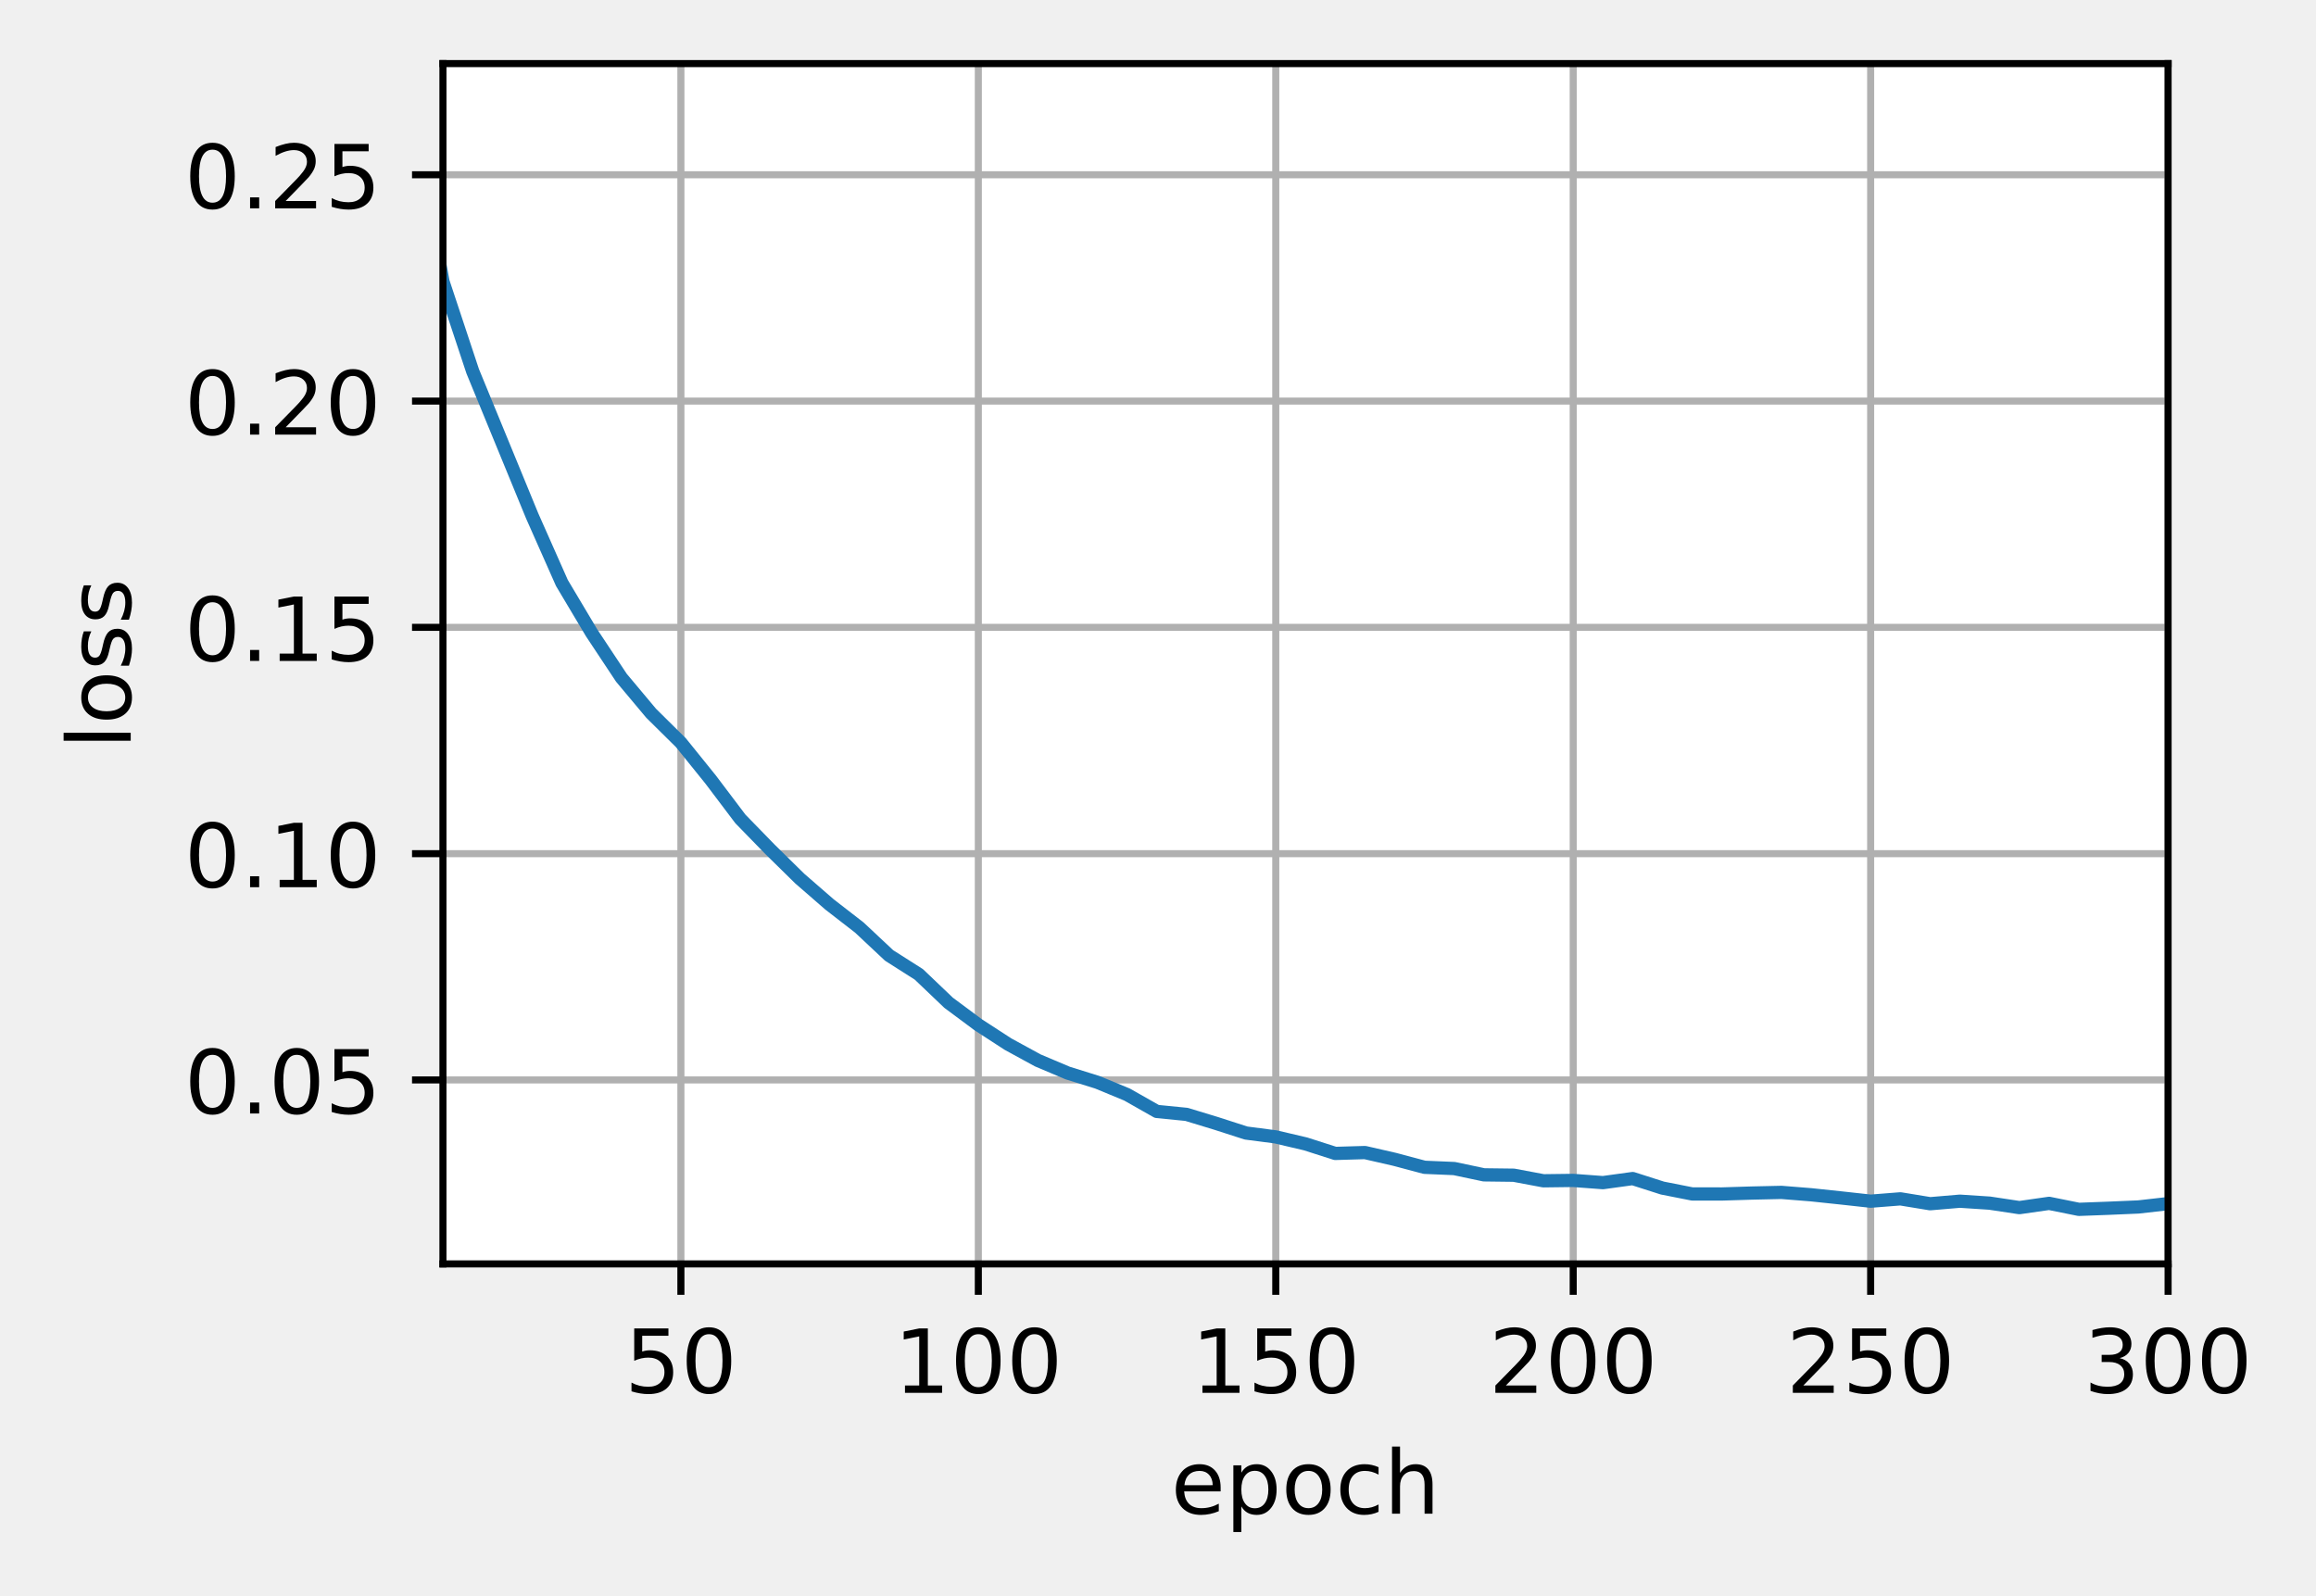
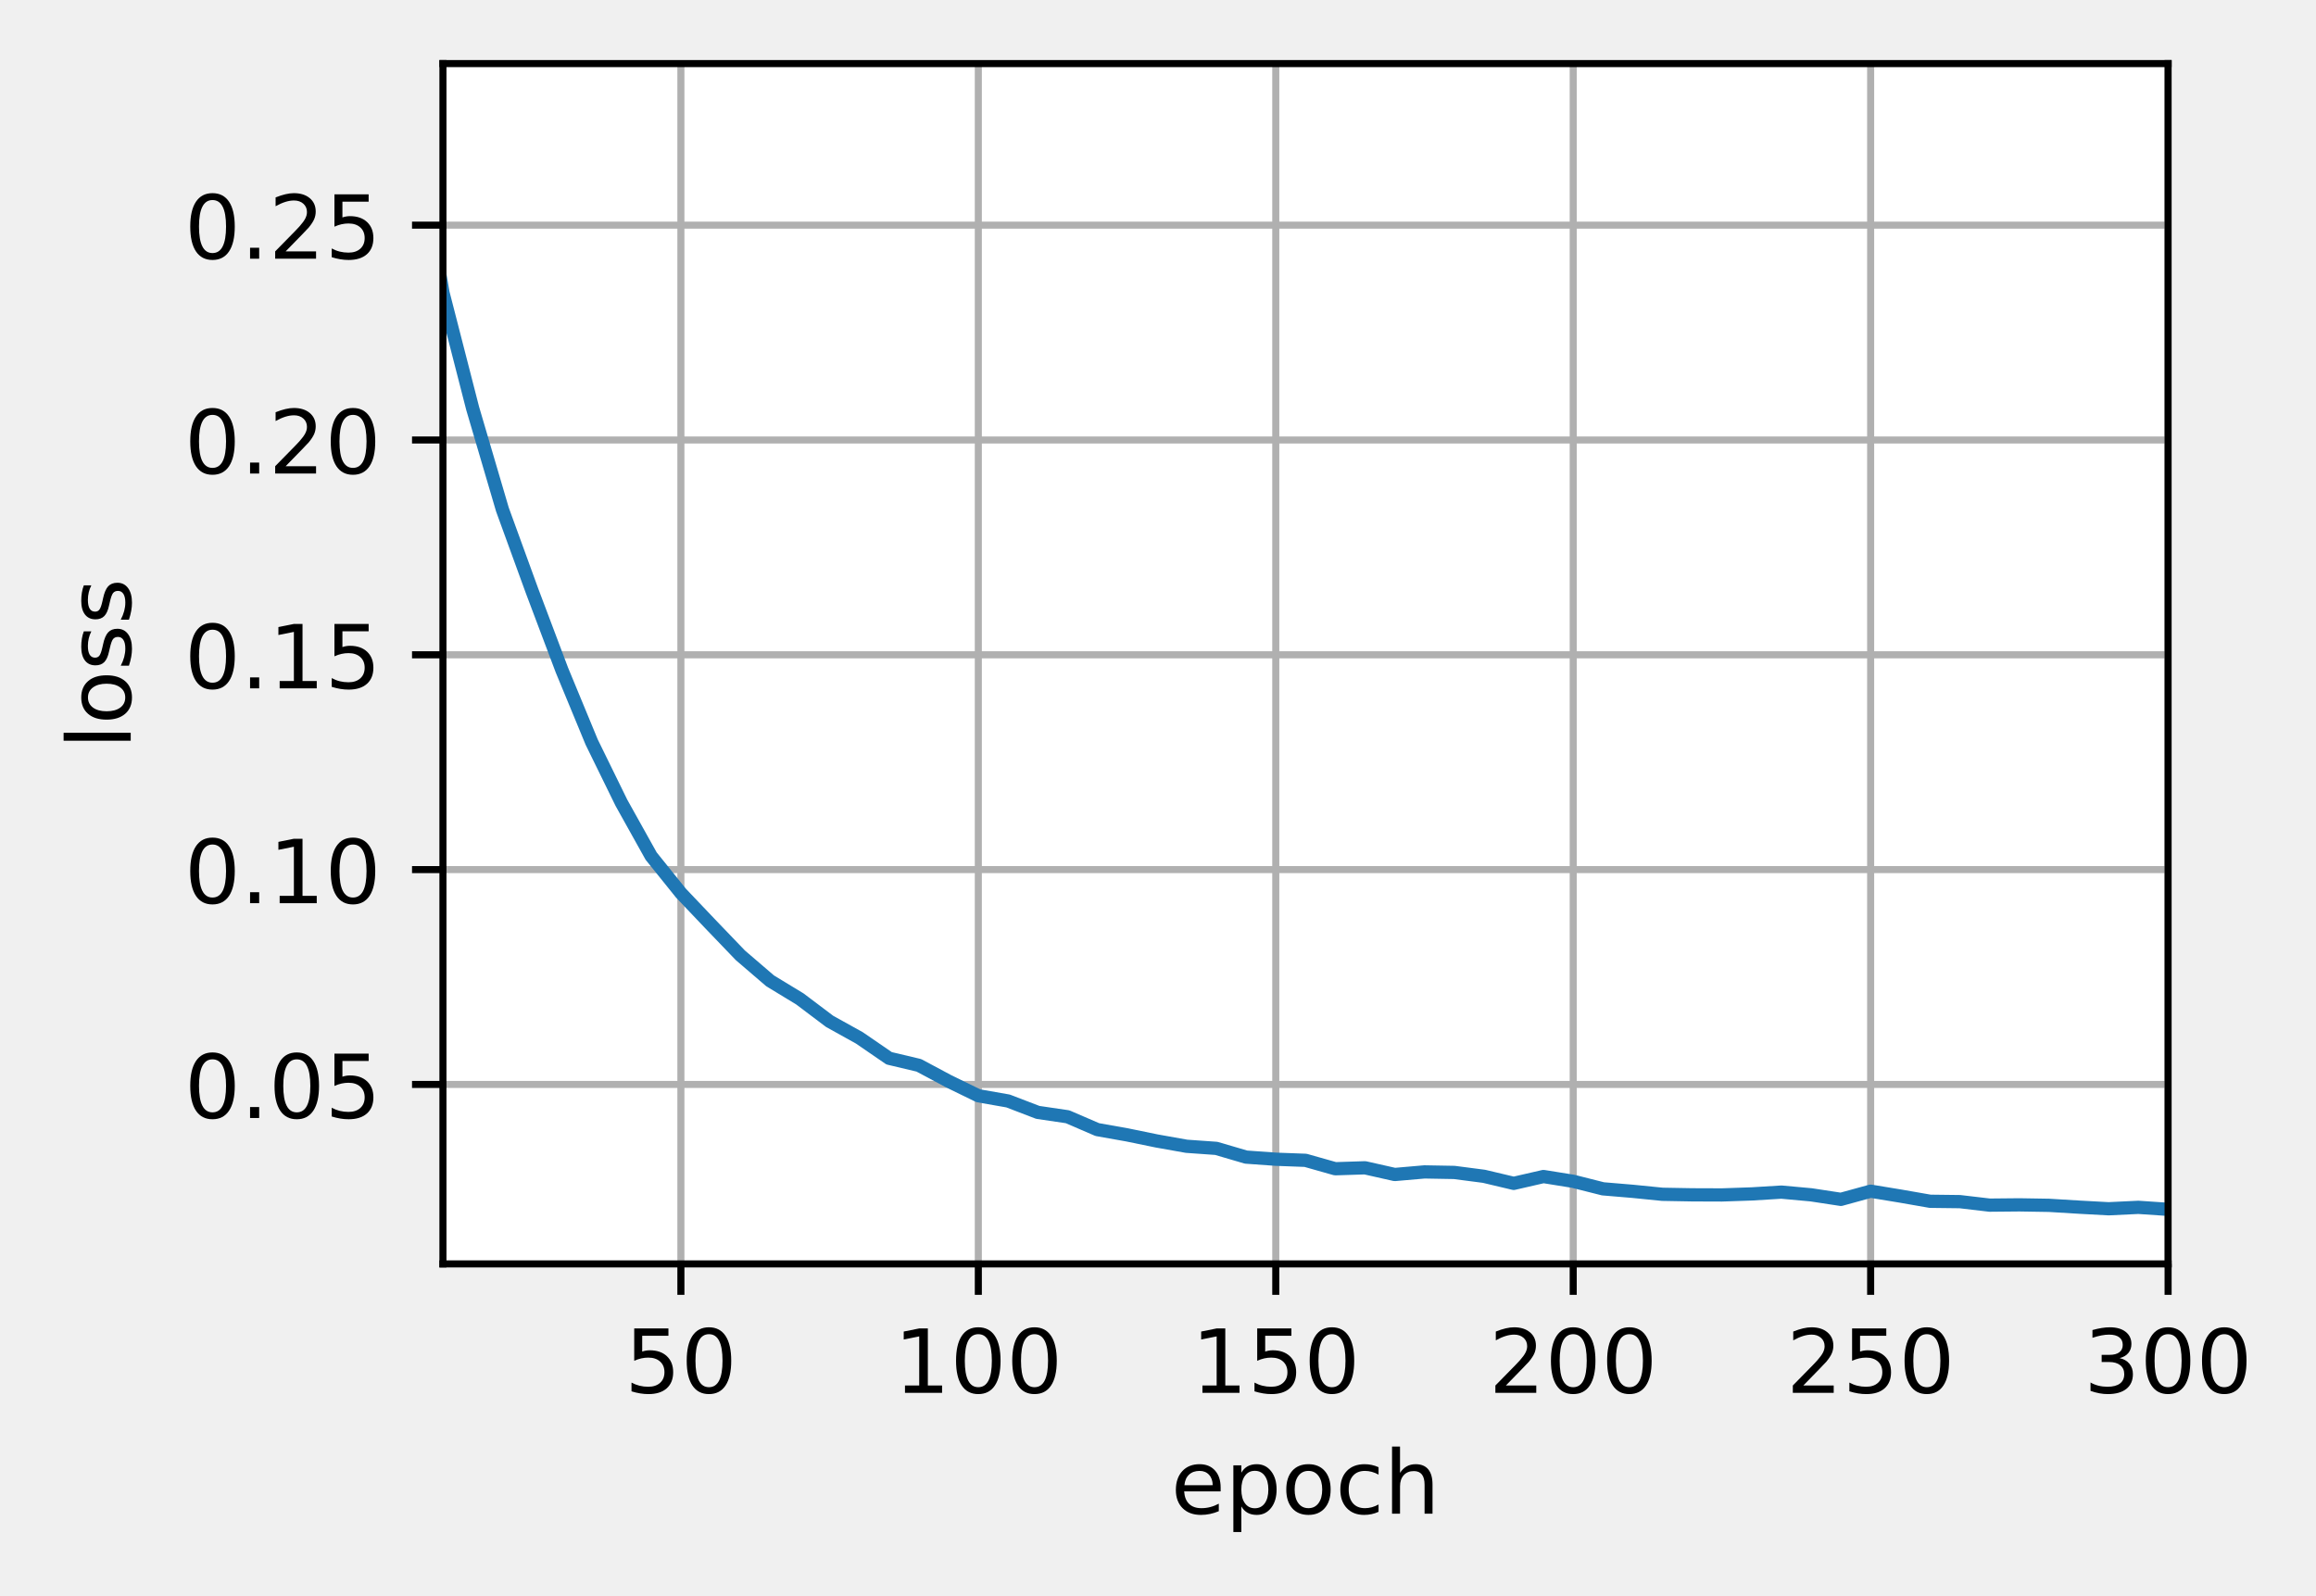
<svg xmlns="http://www.w3.org/2000/svg" xmlns:xlink="http://www.w3.org/1999/xlink" height="180.656pt" version="1.1" viewBox="0 0 262.188 180.656" width="262.188pt">
  <defs>
    <style type="text/css">
*{stroke-linecap:butt;stroke-linejoin:round;}
  </style>
  </defs>
  <g id="figure_1">
    <g id="patch_1">
      <path d="M 0 180.656  L 262.188 180.656  L 262.188 0  L 0 0  z " style="fill:none;" />
    </g>
    <g id="axes_1">
      <g id="patch_2">
        <path d="M 50.144 143.1  L 245.444 143.1  L 245.444 7.2  L 50.144 7.2  z " style="fill:#ffffff;" />
      </g>
      <g id="matplotlib.axis_1">
        <g id="xtick_1">
          <g id="line2d_1">
-             <path clip-path="url(#p45ab29a9f4)" d="M 77.082 143.1  L 77.082 7.2  " style="fill:none;stroke:#b0b0b0;stroke-linecap:square;stroke-width:0.8;" />
+             <path clip-path="url(#p9549e927b2)" d="M 77.082 143.1  L 77.082 7.2  " style="fill:none;stroke:#b0b0b0;stroke-linecap:square;stroke-width:0.8;" />
          </g>
          <g id="line2d_2">
            <defs>
-               <path d="M 0 0  L 0 3.5  " id="mbd1165b8f7" style="stroke:#000000;stroke-width:0.8;" />
-             </defs>
-             <g>
-               <use style="stroke:#000000;stroke-width:0.8;" x="77.082" xlink:href="#mbd1165b8f7" y="143.1" />
+               <path d="M 0 0  L 0 3.5  " id="m14396104ff" style="stroke:#000000;stroke-width:0.8;" />
+             </defs>
+             <g>
+               <use style="stroke:#000000;stroke-width:0.8;" x="77.082" xlink:href="#m14396104ff" y="143.1" />
            </g>
          </g>
          <g id="text_1">
            <defs>
              <path d="M 10.797 72.906  L 49.516 72.906  L 49.516 64.594  L 19.828 64.594  L 19.828 46.734  Q 21.969 47.469 24.109 47.828  Q 26.266 48.188 28.422 48.188  Q 40.625 48.188 47.75 41.5  Q 54.891 34.812 54.891 23.391  Q 54.891 11.625 47.562 5.094  Q 40.234 -1.422 26.906 -1.422  Q 22.312 -1.422 17.547 -0.641  Q 12.797 0.141 7.719 1.703  L 7.719 11.625  Q 12.109 9.234 16.797 8.062  Q 21.484 6.891 26.703 6.891  Q 35.156 6.891 40.078 11.328  Q 45.016 15.766 45.016 23.391  Q 45.016 31 40.078 35.438  Q 35.156 39.891 26.703 39.891  Q 22.75 39.891 18.812 39.016  Q 14.891 38.141 10.797 36.281  z " id="DejaVuSans-53" />
              <path d="M 31.781 66.406  Q 24.172 66.406 20.328 58.906  Q 16.5 51.422 16.5 36.375  Q 16.5 21.391 20.328 13.891  Q 24.172 6.391 31.781 6.391  Q 39.453 6.391 43.281 13.891  Q 47.125 21.391 47.125 36.375  Q 47.125 51.422 43.281 58.906  Q 39.453 66.406 31.781 66.406  z M 31.781 74.219  Q 44.047 74.219 50.516 64.516  Q 56.984 54.828 56.984 36.375  Q 56.984 17.969 50.516 8.266  Q 44.047 -1.422 31.781 -1.422  Q 19.531 -1.422 13.062 8.266  Q 6.594 17.969 6.594 36.375  Q 6.594 54.828 13.062 64.516  Q 19.531 74.219 31.781 74.219  z " id="DejaVuSans-48" />
            </defs>
            <g transform="translate(70.71918 157.6984)scale(0.1 -0.1)">
              <use xlink:href="#DejaVuSans-53" />
              <use x="63.623" xlink:href="#DejaVuSans-48" />
            </g>
          </g>
        </g>
        <g id="xtick_2">
          <g id="line2d_3">
-             <path clip-path="url(#p45ab29a9f4)" d="M 110.754 143.1  L 110.754 7.2  " style="fill:none;stroke:#b0b0b0;stroke-linecap:square;stroke-width:0.8;" />
+             <path clip-path="url(#p9549e927b2)" d="M 110.754 143.1  L 110.754 7.2  " style="fill:none;stroke:#b0b0b0;stroke-linecap:square;stroke-width:0.8;" />
          </g>
          <g id="line2d_4">
            <g>
-               <use style="stroke:#000000;stroke-width:0.8;" x="110.754" xlink:href="#mbd1165b8f7" y="143.1" />
+               <use style="stroke:#000000;stroke-width:0.8;" x="110.754" xlink:href="#m14396104ff" y="143.1" />
            </g>
          </g>
          <g id="text_2">
            <defs>
              <path d="M 12.406 8.297  L 28.516 8.297  L 28.516 63.922  L 10.984 60.406  L 10.984 69.391  L 28.422 72.906  L 38.281 72.906  L 38.281 8.297  L 54.391 8.297  L 54.391 0  L 12.406 0  z " id="DejaVuSans-49" />
            </defs>
            <g transform="translate(101.2103 157.6984)scale(0.1 -0.1)">
              <use xlink:href="#DejaVuSans-49" />
              <use x="63.623" xlink:href="#DejaVuSans-48" />
              <use x="127.246" xlink:href="#DejaVuSans-48" />
            </g>
          </g>
        </g>
        <g id="xtick_3">
          <g id="line2d_5">
-             <path clip-path="url(#p45ab29a9f4)" d="M 144.427 143.1  L 144.427 7.2  " style="fill:none;stroke:#b0b0b0;stroke-linecap:square;stroke-width:0.8;" />
+             <path clip-path="url(#p9549e927b2)" d="M 144.427 143.1  L 144.427 7.2  " style="fill:none;stroke:#b0b0b0;stroke-linecap:square;stroke-width:0.8;" />
          </g>
          <g id="line2d_6">
            <g>
-               <use style="stroke:#000000;stroke-width:0.8;" x="144.427" xlink:href="#mbd1165b8f7" y="143.1" />
+               <use style="stroke:#000000;stroke-width:0.8;" x="144.427" xlink:href="#m14396104ff" y="143.1" />
            </g>
          </g>
          <g id="text_3">
            <g transform="translate(134.8828 157.6984)scale(0.1 -0.1)">
              <use xlink:href="#DejaVuSans-49" />
              <use x="63.623" xlink:href="#DejaVuSans-53" />
              <use x="127.246" xlink:href="#DejaVuSans-48" />
            </g>
          </g>
        </g>
        <g id="xtick_4">
          <g id="line2d_7">
-             <path clip-path="url(#p45ab29a9f4)" d="M 178.099 143.1  L 178.099 7.2  " style="fill:none;stroke:#b0b0b0;stroke-linecap:square;stroke-width:0.8;" />
+             <path clip-path="url(#p9549e927b2)" d="M 178.099 143.1  L 178.099 7.2  " style="fill:none;stroke:#b0b0b0;stroke-linecap:square;stroke-width:0.8;" />
          </g>
          <g id="line2d_8">
            <g>
-               <use style="stroke:#000000;stroke-width:0.8;" x="178.099" xlink:href="#mbd1165b8f7" y="143.1" />
+               <use style="stroke:#000000;stroke-width:0.8;" x="178.099" xlink:href="#m14396104ff" y="143.1" />
            </g>
          </g>
          <g id="text_4">
            <defs>
              <path d="M 19.188 8.297  L 53.609 8.297  L 53.609 0  L 7.328 0  L 7.328 8.297  Q 12.938 14.109 22.625 23.891  Q 32.328 33.688 34.812 36.531  Q 39.547 41.844 41.422 45.531  Q 43.312 49.219 43.312 52.781  Q 43.312 58.594 39.234 62.25  Q 35.156 65.922 28.609 65.922  Q 23.969 65.922 18.812 64.312  Q 13.672 62.703 7.812 59.422  L 7.812 69.391  Q 13.766 71.781 18.938 73  Q 24.125 74.219 28.422 74.219  Q 39.75 74.219 46.484 68.547  Q 53.219 62.891 53.219 53.422  Q 53.219 48.922 51.531 44.891  Q 49.859 40.875 45.406 35.406  Q 44.188 33.984 37.641 27.219  Q 31.109 20.453 19.188 8.297  z " id="DejaVuSans-50" />
            </defs>
            <g transform="translate(168.5552 157.6984)scale(0.1 -0.1)">
              <use xlink:href="#DejaVuSans-50" />
              <use x="63.623" xlink:href="#DejaVuSans-48" />
              <use x="127.246" xlink:href="#DejaVuSans-48" />
            </g>
          </g>
        </g>
        <g id="xtick_5">
          <g id="line2d_9">
-             <path clip-path="url(#p45ab29a9f4)" d="M 211.771 143.1  L 211.771 7.2  " style="fill:none;stroke:#b0b0b0;stroke-linecap:square;stroke-width:0.8;" />
+             <path clip-path="url(#p9549e927b2)" d="M 211.771 143.1  L 211.771 7.2  " style="fill:none;stroke:#b0b0b0;stroke-linecap:square;stroke-width:0.8;" />
          </g>
          <g id="line2d_10">
            <g>
-               <use style="stroke:#000000;stroke-width:0.8;" x="211.771" xlink:href="#mbd1165b8f7" y="143.1" />
+               <use style="stroke:#000000;stroke-width:0.8;" x="211.771" xlink:href="#m14396104ff" y="143.1" />
            </g>
          </g>
          <g id="text_5">
            <g transform="translate(202.2276 157.6984)scale(0.1 -0.1)">
              <use xlink:href="#DejaVuSans-50" />
              <use x="63.623" xlink:href="#DejaVuSans-53" />
              <use x="127.246" xlink:href="#DejaVuSans-48" />
            </g>
          </g>
        </g>
        <g id="xtick_6">
          <g id="line2d_11">
-             <path clip-path="url(#p45ab29a9f4)" d="M 245.444 143.1  L 245.444 7.2  " style="fill:none;stroke:#b0b0b0;stroke-linecap:square;stroke-width:0.8;" />
+             <path clip-path="url(#p9549e927b2)" d="M 245.444 143.1  L 245.444 7.2  " style="fill:none;stroke:#b0b0b0;stroke-linecap:square;stroke-width:0.8;" />
          </g>
          <g id="line2d_12">
            <g>
-               <use style="stroke:#000000;stroke-width:0.8;" x="245.444" xlink:href="#mbd1165b8f7" y="143.1" />
+               <use style="stroke:#000000;stroke-width:0.8;" x="245.444" xlink:href="#m14396104ff" y="143.1" />
            </g>
          </g>
          <g id="text_6">
            <defs>
              <path d="M 40.578 39.312  Q 47.656 37.797 51.625 33  Q 55.609 28.219 55.609 21.188  Q 55.609 10.406 48.188 4.484  Q 40.766 -1.422 27.094 -1.422  Q 22.516 -1.422 17.656 -0.516  Q 12.797 0.391 7.625 2.203  L 7.625 11.719  Q 11.719 9.328 16.594 8.109  Q 21.484 6.891 26.812 6.891  Q 36.078 6.891 40.938 10.547  Q 45.797 14.203 45.797 21.188  Q 45.797 27.641 41.281 31.266  Q 36.766 34.906 28.719 34.906  L 20.219 34.906  L 20.219 43.016  L 29.109 43.016  Q 36.375 43.016 40.234 45.922  Q 44.094 48.828 44.094 54.297  Q 44.094 59.906 40.109 62.906  Q 36.141 65.922 28.719 65.922  Q 24.656 65.922 20.016 65.031  Q 15.375 64.156 9.812 62.312  L 9.812 71.094  Q 15.438 72.656 20.344 73.438  Q 25.25 74.219 29.594 74.219  Q 40.828 74.219 47.359 69.109  Q 53.906 64.016 53.906 55.328  Q 53.906 49.266 50.438 45.094  Q 46.969 40.922 40.578 39.312  z " id="DejaVuSans-51" />
            </defs>
            <g transform="translate(235.9 157.6984)scale(0.1 -0.1)">
              <use xlink:href="#DejaVuSans-51" />
              <use x="63.623" xlink:href="#DejaVuSans-48" />
              <use x="127.246" xlink:href="#DejaVuSans-48" />
            </g>
          </g>
        </g>
        <g id="text_7">
          <defs>
            <path d="M 56.203 29.594  L 56.203 25.203  L 14.891 25.203  Q 15.484 15.922 20.484 11.062  Q 25.484 6.203 34.422 6.203  Q 39.594 6.203 44.453 7.469  Q 49.312 8.734 54.109 11.281  L 54.109 2.781  Q 49.266 0.734 44.188 -0.344  Q 39.109 -1.422 33.891 -1.422  Q 20.797 -1.422 13.156 6.188  Q 5.516 13.812 5.516 26.812  Q 5.516 40.234 12.766 48.109  Q 20.016 56 32.328 56  Q 43.359 56 49.781 48.891  Q 56.203 41.797 56.203 29.594  z M 47.219 32.234  Q 47.125 39.594 43.094 43.984  Q 39.062 48.391 32.422 48.391  Q 24.906 48.391 20.391 44.141  Q 15.875 39.891 15.188 32.172  z " id="DejaVuSans-101" />
            <path d="M 18.109 8.203  L 18.109 -20.797  L 9.078 -20.797  L 9.078 54.688  L 18.109 54.688  L 18.109 46.391  Q 20.953 51.266 25.266 53.625  Q 29.594 56 35.594 56  Q 45.562 56 51.781 48.094  Q 58.016 40.188 58.016 27.297  Q 58.016 14.406 51.781 6.484  Q 45.562 -1.422 35.594 -1.422  Q 29.594 -1.422 25.266 0.953  Q 20.953 3.328 18.109 8.203  z M 48.688 27.297  Q 48.688 37.203 44.609 42.844  Q 40.531 48.484 33.406 48.484  Q 26.266 48.484 22.188 42.844  Q 18.109 37.203 18.109 27.297  Q 18.109 17.391 22.188 11.75  Q 26.266 6.109 33.406 6.109  Q 40.531 6.109 44.609 11.75  Q 48.688 17.391 48.688 27.297  z " id="DejaVuSans-112" />
            <path d="M 30.609 48.391  Q 23.391 48.391 19.188 42.75  Q 14.984 37.109 14.984 27.297  Q 14.984 17.484 19.156 11.844  Q 23.344 6.203 30.609 6.203  Q 37.797 6.203 41.984 11.859  Q 46.188 17.531 46.188 27.297  Q 46.188 37.016 41.984 42.703  Q 37.797 48.391 30.609 48.391  z M 30.609 56  Q 42.328 56 49.016 48.375  Q 55.719 40.766 55.719 27.297  Q 55.719 13.875 49.016 6.219  Q 42.328 -1.422 30.609 -1.422  Q 18.844 -1.422 12.172 6.219  Q 5.516 13.875 5.516 27.297  Q 5.516 40.766 12.172 48.375  Q 18.844 56 30.609 56  z " id="DejaVuSans-111" />
            <path d="M 48.781 52.594  L 48.781 44.188  Q 44.969 46.297 41.141 47.344  Q 37.312 48.391 33.406 48.391  Q 24.656 48.391 19.812 42.844  Q 14.984 37.312 14.984 27.297  Q 14.984 17.281 19.812 11.734  Q 24.656 6.203 33.406 6.203  Q 37.312 6.203 41.141 7.25  Q 44.969 8.297 48.781 10.406  L 48.781 2.094  Q 45.016 0.344 40.984 -0.531  Q 36.969 -1.422 32.422 -1.422  Q 20.062 -1.422 12.781 6.344  Q 5.516 14.109 5.516 27.297  Q 5.516 40.672 12.859 48.328  Q 20.219 56 33.016 56  Q 37.156 56 41.109 55.141  Q 45.062 54.297 48.781 52.594  z " id="DejaVuSans-99" />
            <path d="M 54.891 33.016  L 54.891 0  L 45.906 0  L 45.906 32.719  Q 45.906 40.484 42.875 44.328  Q 39.844 48.188 33.797 48.188  Q 26.516 48.188 22.312 43.547  Q 18.109 38.922 18.109 30.906  L 18.109 0  L 9.078 0  L 9.078 75.984  L 18.109 75.984  L 18.109 46.188  Q 21.344 51.125 25.703 53.562  Q 30.078 56 35.797 56  Q 45.219 56 50.047 50.172  Q 54.891 44.344 54.891 33.016  z " id="DejaVuSans-104" />
          </defs>
          <g transform="translate(132.5656 171.3766)scale(0.1 -0.1)">
            <use xlink:href="#DejaVuSans-101" />
            <use x="61.523" xlink:href="#DejaVuSans-112" />
            <use x="125" xlink:href="#DejaVuSans-111" />
            <use x="186.182" xlink:href="#DejaVuSans-99" />
            <use x="241.162" xlink:href="#DejaVuSans-104" />
          </g>
        </g>
      </g>
      <g id="matplotlib.axis_2">
        <g id="ytick_1">
          <g id="line2d_13">
-             <path clip-path="url(#p45ab29a9f4)" d="M 50.144 122.271  L 245.444 122.271  " style="fill:none;stroke:#b0b0b0;stroke-linecap:square;stroke-width:0.8;" />
+             <path clip-path="url(#p9549e927b2)" d="M 50.144 122.781  L 245.444 122.781  " style="fill:none;stroke:#b0b0b0;stroke-linecap:square;stroke-width:0.8;" />
          </g>
          <g id="line2d_14">
            <defs>
-               <path d="M 0 0  L -3.5 0  " id="mcbc26ab2f3" style="stroke:#000000;stroke-width:0.8;" />
-             </defs>
-             <g>
-               <use style="stroke:#000000;stroke-width:0.8;" x="50.144" xlink:href="#mcbc26ab2f3" y="122.271" />
+               <path d="M 0 0  L -3.5 0  " id="mdf82c16180" style="stroke:#000000;stroke-width:0.8;" />
+             </defs>
+             <g>
+               <use style="stroke:#000000;stroke-width:0.8;" x="50.144" xlink:href="#mdf82c16180" y="122.781" />
            </g>
          </g>
          <g id="text_8">
            <defs>
              <path d="M 10.688 12.406  L 21 12.406  L 21 0  L 10.688 0  z " id="DejaVuSans-46" />
            </defs>
-             <g transform="translate(20.87813 126.0706)scale(0.1 -0.1)">
+             <g transform="translate(20.87813 126.5803)scale(0.1 -0.1)">
              <use xlink:href="#DejaVuSans-48" />
              <use x="63.623" xlink:href="#DejaVuSans-46" />
              <use x="95.41" xlink:href="#DejaVuSans-48" />
              <use x="159.033" xlink:href="#DejaVuSans-53" />
            </g>
          </g>
        </g>
        <g id="ytick_2">
          <g id="line2d_15">
-             <path clip-path="url(#p45ab29a9f4)" d="M 50.144 96.651  L 245.444 96.651  " style="fill:none;stroke:#b0b0b0;stroke-linecap:square;stroke-width:0.8;" />
+             <path clip-path="url(#p9549e927b2)" d="M 50.144 98.459  L 245.444 98.459  " style="fill:none;stroke:#b0b0b0;stroke-linecap:square;stroke-width:0.8;" />
          </g>
          <g id="line2d_16">
            <g>
-               <use style="stroke:#000000;stroke-width:0.8;" x="50.144" xlink:href="#mcbc26ab2f3" y="96.651" />
+               <use style="stroke:#000000;stroke-width:0.8;" x="50.144" xlink:href="#mdf82c16180" y="98.459" />
            </g>
          </g>
          <g id="text_9">
-             <g transform="translate(20.87813 100.4498)scale(0.1 -0.1)">
+             <g transform="translate(20.87813 102.2581)scale(0.1 -0.1)">
              <use xlink:href="#DejaVuSans-48" />
              <use x="63.623" xlink:href="#DejaVuSans-46" />
              <use x="95.41" xlink:href="#DejaVuSans-49" />
              <use x="159.033" xlink:href="#DejaVuSans-48" />
            </g>
          </g>
        </g>
        <g id="ytick_3">
          <g id="line2d_17">
-             <path clip-path="url(#p45ab29a9f4)" d="M 50.144 71.03  L 245.444 71.03  " style="fill:none;stroke:#b0b0b0;stroke-linecap:square;stroke-width:0.8;" />
+             <path clip-path="url(#p9549e927b2)" d="M 50.144 74.137  L 245.444 74.137  " style="fill:none;stroke:#b0b0b0;stroke-linecap:square;stroke-width:0.8;" />
          </g>
          <g id="line2d_18">
            <g>
-               <use style="stroke:#000000;stroke-width:0.8;" x="50.144" xlink:href="#mcbc26ab2f3" y="71.03" />
+               <use style="stroke:#000000;stroke-width:0.8;" x="50.144" xlink:href="#mdf82c16180" y="74.137" />
            </g>
          </g>
          <g id="text_10">
-             <g transform="translate(20.87813 74.82897)scale(0.1 -0.1)">
+             <g transform="translate(20.87813 77.93587)scale(0.1 -0.1)">
              <use xlink:href="#DejaVuSans-48" />
              <use x="63.623" xlink:href="#DejaVuSans-46" />
              <use x="95.41" xlink:href="#DejaVuSans-49" />
              <use x="159.033" xlink:href="#DejaVuSans-53" />
            </g>
          </g>
        </g>
        <g id="ytick_4">
          <g id="line2d_19">
-             <path clip-path="url(#p45ab29a9f4)" d="M 50.144 45.409  L 245.444 45.409  " style="fill:none;stroke:#b0b0b0;stroke-linecap:square;stroke-width:0.8;" />
+             <path clip-path="url(#p9549e927b2)" d="M 50.144 49.814  L 245.444 49.814  " style="fill:none;stroke:#b0b0b0;stroke-linecap:square;stroke-width:0.8;" />
          </g>
          <g id="line2d_20">
            <g>
-               <use style="stroke:#000000;stroke-width:0.8;" x="50.144" xlink:href="#mcbc26ab2f3" y="45.409" />
+               <use style="stroke:#000000;stroke-width:0.8;" x="50.144" xlink:href="#mdf82c16180" y="49.814" />
            </g>
          </g>
          <g id="text_11">
-             <g transform="translate(20.87813 49.20814)scale(0.1 -0.1)">
+             <g transform="translate(20.87813 53.61364)scale(0.1 -0.1)">
              <use xlink:href="#DejaVuSans-48" />
              <use x="63.623" xlink:href="#DejaVuSans-46" />
              <use x="95.41" xlink:href="#DejaVuSans-50" />
              <use x="159.033" xlink:href="#DejaVuSans-48" />
            </g>
          </g>
        </g>
        <g id="ytick_5">
          <g id="line2d_21">
-             <path clip-path="url(#p45ab29a9f4)" d="M 50.144 19.788  L 245.444 19.788  " style="fill:none;stroke:#b0b0b0;stroke-linecap:square;stroke-width:0.8;" />
+             <path clip-path="url(#p9549e927b2)" d="M 50.144 25.492  L 245.444 25.492  " style="fill:none;stroke:#b0b0b0;stroke-linecap:square;stroke-width:0.8;" />
          </g>
          <g id="line2d_22">
            <g>
-               <use style="stroke:#000000;stroke-width:0.8;" x="50.144" xlink:href="#mcbc26ab2f3" y="19.788" />
+               <use style="stroke:#000000;stroke-width:0.8;" x="50.144" xlink:href="#mdf82c16180" y="25.492" />
            </g>
          </g>
          <g id="text_12">
-             <g transform="translate(20.87813 23.58731)scale(0.1 -0.1)">
+             <g transform="translate(20.87813 29.29141)scale(0.1 -0.1)">
              <use xlink:href="#DejaVuSans-48" />
              <use x="63.623" xlink:href="#DejaVuSans-46" />
              <use x="95.41" xlink:href="#DejaVuSans-50" />
              <use x="159.033" xlink:href="#DejaVuSans-53" />
            </g>
          </g>
        </g>
        <g id="text_13">
          <defs>
            <path d="M 9.422 75.984  L 18.406 75.984  L 18.406 0  L 9.422 0  z " id="DejaVuSans-108" />
            <path d="M 44.281 53.078  L 44.281 44.578  Q 40.484 46.531 36.375 47.5  Q 32.281 48.484 27.875 48.484  Q 21.188 48.484 17.844 46.438  Q 14.5 44.391 14.5 40.281  Q 14.5 37.156 16.891 35.375  Q 19.281 33.594 26.516 31.984  L 29.594 31.297  Q 39.156 29.25 43.188 25.516  Q 47.219 21.781 47.219 15.094  Q 47.219 7.469 41.188 3.016  Q 35.156 -1.422 24.609 -1.422  Q 20.219 -1.422 15.453 -0.562  Q 10.688 0.297 5.422 2  L 5.422 11.281  Q 10.406 8.688 15.234 7.391  Q 20.062 6.109 24.812 6.109  Q 31.156 6.109 34.562 8.281  Q 37.984 10.453 37.984 14.406  Q 37.984 18.062 35.516 20.016  Q 33.062 21.969 24.703 23.781  L 21.578 24.516  Q 13.234 26.266 9.516 29.906  Q 5.812 33.547 5.812 39.891  Q 5.812 47.609 11.281 51.797  Q 16.75 56 26.812 56  Q 31.781 56 36.172 55.266  Q 40.578 54.547 44.281 53.078  z " id="DejaVuSans-115" />
          </defs>
          <g transform="translate(14.79844 84.80781)rotate(-90)scale(0.1 -0.1)">
            <use xlink:href="#DejaVuSans-108" />
            <use x="27.783" xlink:href="#DejaVuSans-111" />
            <use x="88.965" xlink:href="#DejaVuSans-115" />
            <use x="141.064" xlink:href="#DejaVuSans-115" />
          </g>
        </g>
      </g>
      <g id="line2d_23">
-         <path clip-path="url(#p45ab29a9f4)" d="M 46.777 13.377  L 50.144 31.876  L 53.511 42.03  L 56.878 50.216  L 60.245 58.409  L 63.613 66.005  L 66.98 71.657  L 70.347 76.735  L 73.714 80.755  L 77.082 84.086  L 80.449 88.26  L 83.816 92.717  L 87.183 96.175  L 90.551 99.485  L 93.918 102.409  L 97.285 105.018  L 100.652 108.176  L 104.02 110.319  L 107.387 113.532  L 110.754 116.034  L 114.121 118.221  L 117.489 120.059  L 120.856 121.484  L 124.223 122.534  L 127.59 123.926  L 130.958 125.837  L 134.325 126.171  L 137.692 127.196  L 141.059 128.282  L 144.427 128.721  L 147.794 129.512  L 151.161 130.591  L 154.528 130.492  L 157.895 131.264  L 161.263 132.161  L 164.63 132.304  L 167.997 133.016  L 171.364 133.058  L 174.732 133.69  L 178.099 133.648  L 181.466 133.899  L 184.833 133.436  L 188.201 134.514  L 191.568 135.179  L 194.935 135.183  L 198.302 135.079  L 201.67 135.003  L 205.037 135.273  L 208.404 135.629  L 211.771 135.999  L 215.139 135.734  L 218.506 136.286  L 221.873 136  L 225.24 136.22  L 228.608 136.727  L 231.975 136.245  L 235.342 136.923  L 238.709 136.798  L 242.077 136.654  L 245.444 136.272  " style="fill:none;stroke:#1f77b4;stroke-linecap:square;stroke-width:1.5;" />
+         <path clip-path="url(#p9549e927b2)" d="M 46.777 13.377  L 50.144 33.137  L 53.511 46.246  L 56.878 57.691  L 60.245 66.939  L 63.613 75.869  L 66.98 84.015  L 70.347 90.889  L 73.714 96.926  L 77.082 101.114  L 80.449 104.655  L 83.816 108.162  L 87.183 111.052  L 90.551 113.099  L 93.918 115.639  L 97.285 117.508  L 100.652 119.819  L 104.02 120.617  L 107.387 122.418  L 110.754 124.062  L 114.121 124.653  L 117.489 125.945  L 120.856 126.44  L 124.223 127.892  L 127.59 128.49  L 130.958 129.182  L 134.325 129.781  L 137.692 130.019  L 141.059 131.007  L 144.427 131.248  L 147.794 131.373  L 151.161 132.326  L 154.528 132.218  L 157.895 132.977  L 161.263 132.684  L 164.63 132.744  L 167.997 133.182  L 171.364 133.981  L 174.732 133.207  L 178.099 133.749  L 181.466 134.599  L 184.833 134.882  L 188.201 135.219  L 191.568 135.279  L 194.935 135.291  L 198.302 135.176  L 201.67 134.971  L 205.037 135.279  L 208.404 135.792  L 211.771 134.867  L 215.139 135.421  L 218.506 136.009  L 221.873 136.05  L 225.24 136.446  L 228.608 136.414  L 231.975 136.469  L 235.342 136.674  L 238.709 136.857  L 242.077 136.696  L 245.444 136.923  " style="fill:none;stroke:#1f77b4;stroke-linecap:square;stroke-width:1.5;" />
      </g>
      <g id="patch_3">
        <path d="M 50.144 143.1  L 50.144 7.2  " style="fill:none;stroke:#000000;stroke-linecap:square;stroke-linejoin:miter;stroke-width:0.8;" />
      </g>
      <g id="patch_4">
        <path d="M 245.444 143.1  L 245.444 7.2  " style="fill:none;stroke:#000000;stroke-linecap:square;stroke-linejoin:miter;stroke-width:0.8;" />
      </g>
      <g id="patch_5">
        <path d="M 50.144 143.1  L 245.444 143.1  " style="fill:none;stroke:#000000;stroke-linecap:square;stroke-linejoin:miter;stroke-width:0.8;" />
      </g>
      <g id="patch_6">
        <path d="M 50.144 7.2  L 245.444 7.2  " style="fill:none;stroke:#000000;stroke-linecap:square;stroke-linejoin:miter;stroke-width:0.8;" />
      </g>
    </g>
  </g>
  <defs>
-     <clipPath id="p45ab29a9f4">
+     <clipPath id="p9549e927b2">
      <rect height="135.9" width="195.3" x="50.144" y="7.2" />
    </clipPath>
  </defs>
</svg>
